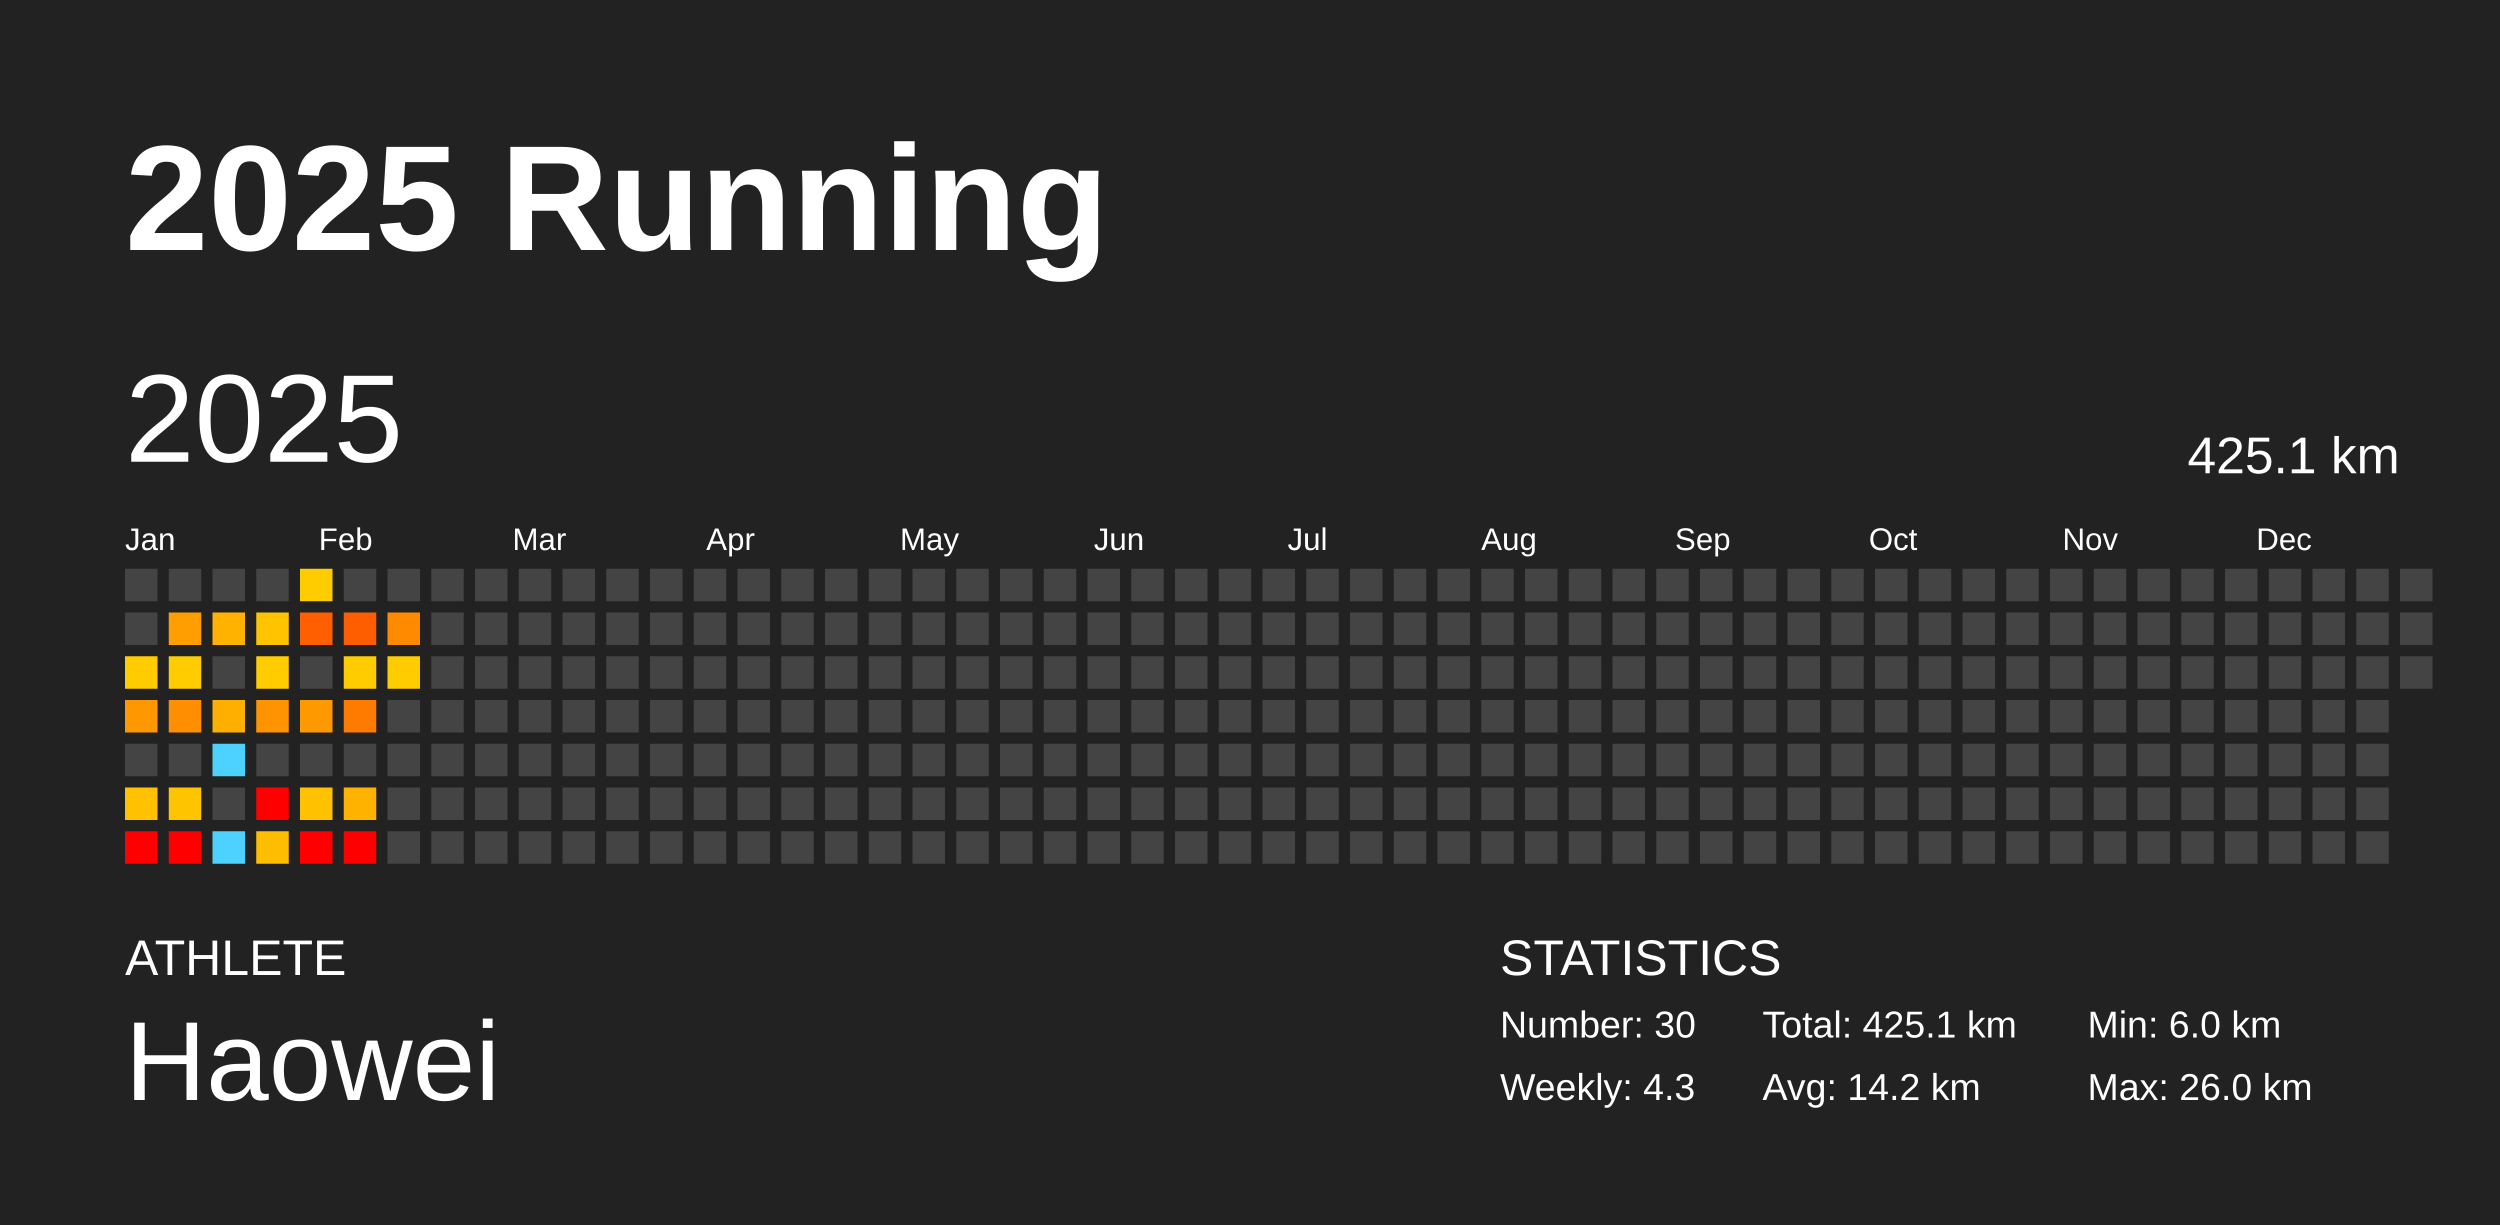
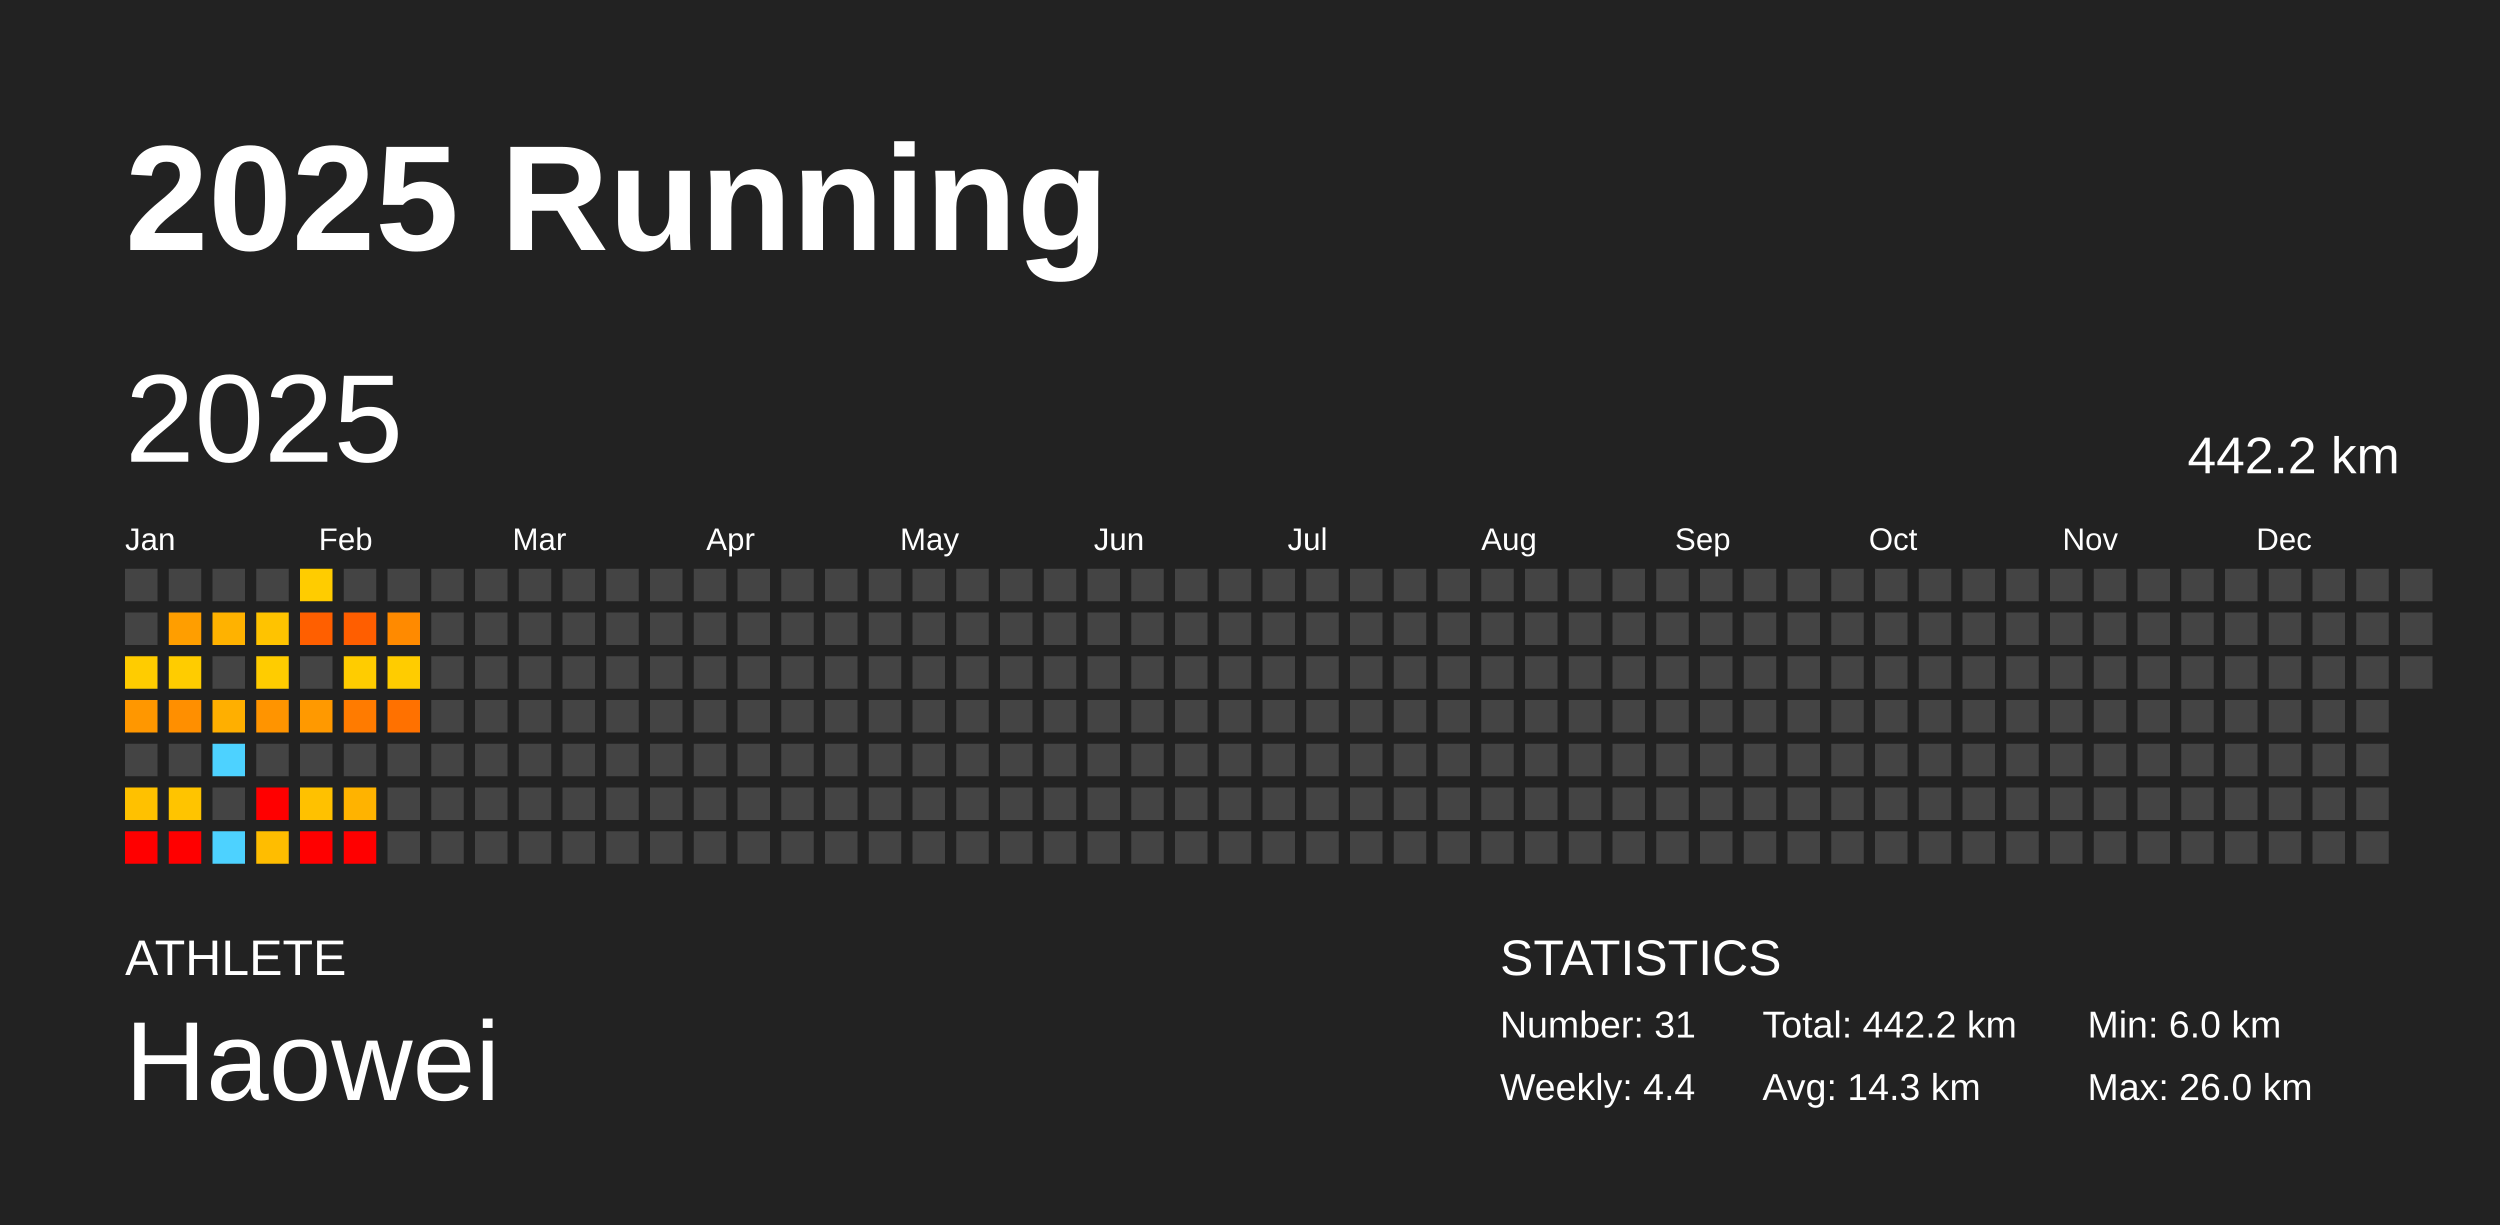
<svg xmlns="http://www.w3.org/2000/svg" baseProfile="full" height="98mm" version="1.1" viewBox="0,0,200,98" width="200mm">
  <defs />
  <rect fill="#222222" height="98" width="200" x="0" y="0" />
  <text fill="#FFFFFF" style="font-size:12px; font-family:Arial; font-weight:bold;" x="10" y="20">2025 Running</text>
  <text fill="#FFFFFF" style="font-size:4px; font-family:Arial" x="10" y="78">ATHLETE</text>
  <text fill="#FFFFFF" style="font-size:9px; font-family:Arial" x="10" y="88">Haowei</text>
  <text fill="#FFFFFF" style="font-size:4px; font-family:Arial" x="120" y="78">STATISTICS</text>
-   <text fill="#FFFFFF" style="font-size:3px; font-family:Arial" x="120" y="83">Number: 30</text>
-   <text fill="#FFFFFF" style="font-size:3px; font-family:Arial" x="120" y="88">Weekly: 4.3</text>
-   <text fill="#FFFFFF" style="font-size:3px; font-family:Arial" x="141" y="83">Total: 425.1 km</text>
-   <text fill="#FFFFFF" style="font-size:3px; font-family:Arial" x="141" y="88">Avg: 14.2 km</text>
+   <text fill="#FFFFFF" style="font-size:3px; font-family:Arial" x="120" y="83">Number: 31</text>
+   <text fill="#FFFFFF" style="font-size:3px; font-family:Arial" x="120" y="88">Weekly: 4.4</text>
+   <text fill="#FFFFFF" style="font-size:3px; font-family:Arial" x="141" y="83">Total: 442.2 km</text>
+   <text fill="#FFFFFF" style="font-size:3px; font-family:Arial" x="141" y="88">Avg: 14.3 km</text>
  <text fill="#FFFFFF" style="font-size:3px; font-family:Arial" x="167" y="83">Min: 6.0 km</text>
  <text fill="#FFFFFF" style="font-size:3px; font-family:Arial" x="167" y="88">Max: 26.0 km</text>
  <text dominant-baseline="hanging" fill="#FFFFFF" style="font-size:10.0px; font-family:Arial;" x="10" y="30">2025</text>
-   <text dominant-baseline="hanging" fill="#FFFFFF" style="font-size:4.125px; font-family:Arial;" x="175" y="35">425.1 km</text>
+   <text dominant-baseline="hanging" fill="#FFFFFF" style="font-size:4.125px; font-family:Arial;" x="175" y="35">442.2 km</text>
  <text fill="#FFFFFF" style="font-size:2.5px; font-family:Arial" x="10.0" y="44">Jan</text>
  <text fill="#FFFFFF" style="font-size:2.5px; font-family:Arial" x="25.5" y="44">Feb</text>
  <text fill="#FFFFFF" style="font-size:2.5px; font-family:Arial" x="41.0" y="44">Mar</text>
  <text fill="#FFFFFF" style="font-size:2.5px; font-family:Arial" x="56.5" y="44">Apr</text>
  <text fill="#FFFFFF" style="font-size:2.5px; font-family:Arial" x="72.0" y="44">May</text>
  <text fill="#FFFFFF" style="font-size:2.5px; font-family:Arial" x="87.5" y="44">Jun</text>
  <text fill="#FFFFFF" style="font-size:2.5px; font-family:Arial" x="103.0" y="44">Jul</text>
  <text fill="#FFFFFF" style="font-size:2.5px; font-family:Arial" x="118.5" y="44">Aug</text>
  <text fill="#FFFFFF" style="font-size:2.5px; font-family:Arial" x="134.0" y="44">Sep</text>
  <text fill="#FFFFFF" style="font-size:2.5px; font-family:Arial" x="149.5" y="44">Oct</text>
  <text fill="#FFFFFF" style="font-size:2.5px; font-family:Arial" x="165.0" y="44">Nov</text>
  <text fill="#FFFFFF" style="font-size:2.5px; font-family:Arial" x="180.5" y="44">Dec</text>
  <rect fill="#444444" height="2.6" width="2.6" x="10.0" y="45.5" />
  <rect fill="#444444" height="2.6" width="2.6" x="10.0" y="49.0" />
  <rect fill="#ffcc00" height="2.6" width="2.6" x="10.0" y="52.5" />
  <rect fill="#ff9700" height="2.6" width="2.6" x="10.0" y="56.0" />
  <rect fill="#444444" height="2.6" width="2.6" x="10.0" y="59.5" />
  <rect fill="#ffc100" height="2.6" width="2.6" x="10.0" y="63.0" />
  <rect fill="red" height="2.6" width="2.6" x="10.0" y="66.5" />
  <rect fill="#444444" height="2.6" width="2.6" x="13.5" y="45.5" />
  <rect fill="#ff9e00" height="2.6" width="2.6" x="13.5" y="49.0" />
  <rect fill="#ffcc00" height="2.6" width="2.6" x="13.5" y="52.5" />
  <rect fill="#ff8f00" height="2.6" width="2.6" x="13.5" y="56.0" />
  <rect fill="#444444" height="2.6" width="2.6" x="13.5" y="59.5" />
  <rect fill="#ffc400" height="2.6" width="2.6" x="13.5" y="63.0" />
  <rect fill="red" height="2.6" width="2.6" x="13.5" y="66.5" />
  <rect fill="#444444" height="2.6" width="2.6" x="17.0" y="45.5" />
  <rect fill="#ffb200" height="2.6" width="2.6" x="17.0" y="49.0" />
  <rect fill="#444444" height="2.6" width="2.6" x="17.0" y="52.5" />
  <rect fill="#ffaf00" height="2.6" width="2.6" x="17.0" y="56.0" />
  <rect fill="#4dd2ff" height="2.6" width="2.6" x="17.0" y="59.5" />
  <rect fill="#444444" height="2.6" width="2.6" x="17.0" y="63.0" />
  <rect fill="#4dd2ff" height="2.6" width="2.6" x="17.0" y="66.5" />
  <rect fill="#444444" height="2.6" width="2.6" x="20.5" y="45.5" />
  <rect fill="#ffc300" height="2.6" width="2.6" x="20.5" y="49.0" />
  <rect fill="#ffcc00" height="2.6" width="2.6" x="20.5" y="52.5" />
  <rect fill="#ff9400" height="2.6" width="2.6" x="20.5" y="56.0" />
  <rect fill="#444444" height="2.6" width="2.6" x="20.5" y="59.5" />
  <rect fill="red" height="2.6" width="2.6" x="20.5" y="63.0" />
  <rect fill="#ffbd00" height="2.6" width="2.6" x="20.5" y="66.5" />
  <rect fill="#ffcc00" height="2.6" width="2.6" x="24.0" y="45.5" />
  <rect fill="#ff5f00" height="2.6" width="2.6" x="24.0" y="49.0" />
  <rect fill="#444444" height="2.6" width="2.6" x="24.0" y="52.5" />
  <rect fill="#ff9900" height="2.6" width="2.6" x="24.0" y="56.0" />
  <rect fill="#444444" height="2.6" width="2.6" x="24.0" y="59.5" />
  <rect fill="#ffc100" height="2.6" width="2.6" x="24.0" y="63.0" />
  <rect fill="red" height="2.6" width="2.6" x="24.0" y="66.5" />
  <rect fill="#444444" height="2.6" width="2.6" x="27.5" y="45.5" />
  <rect fill="#ff5e00" height="2.6" width="2.6" x="27.5" y="49.0" />
  <rect fill="#ffcc00" height="2.6" width="2.6" x="27.5" y="52.5" />
  <rect fill="#ff7b00" height="2.6" width="2.6" x="27.5" y="56.0" />
  <rect fill="#444444" height="2.6" width="2.6" x="27.5" y="59.5" />
  <rect fill="#ffb300" height="2.6" width="2.6" x="27.5" y="63.0" />
  <rect fill="red" height="2.6" width="2.6" x="27.5" y="66.5" />
  <rect fill="#444444" height="2.6" width="2.6" x="31.0" y="45.5" />
  <rect fill="#ff8a00" height="2.6" width="2.6" x="31.0" y="49.0" />
  <rect fill="#ffcc00" height="2.6" width="2.6" x="31.0" y="52.5" />
-   <rect fill="#444444" height="2.6" width="2.6" x="31.0" y="56.0" />
+   <rect fill="#ff7100" height="2.6" width="2.6" x="31.0" y="56.0" />
  <rect fill="#444444" height="2.6" width="2.6" x="31.0" y="59.5" />
  <rect fill="#444444" height="2.6" width="2.6" x="31.0" y="63.0" />
  <rect fill="#444444" height="2.6" width="2.6" x="31.0" y="66.5" />
  <rect fill="#444444" height="2.6" width="2.6" x="34.5" y="45.5" />
  <rect fill="#444444" height="2.6" width="2.6" x="34.5" y="49.0" />
  <rect fill="#444444" height="2.6" width="2.6" x="34.5" y="52.5" />
  <rect fill="#444444" height="2.6" width="2.6" x="34.5" y="56.0" />
  <rect fill="#444444" height="2.6" width="2.6" x="34.5" y="59.5" />
  <rect fill="#444444" height="2.6" width="2.6" x="34.5" y="63.0" />
  <rect fill="#444444" height="2.6" width="2.6" x="34.5" y="66.5" />
  <rect fill="#444444" height="2.6" width="2.6" x="38.0" y="45.5" />
  <rect fill="#444444" height="2.6" width="2.6" x="38.0" y="49.0" />
  <rect fill="#444444" height="2.6" width="2.6" x="38.0" y="52.5" />
  <rect fill="#444444" height="2.6" width="2.6" x="38.0" y="56.0" />
  <rect fill="#444444" height="2.6" width="2.6" x="38.0" y="59.5" />
  <rect fill="#444444" height="2.6" width="2.6" x="38.0" y="63.0" />
  <rect fill="#444444" height="2.6" width="2.6" x="38.0" y="66.5" />
  <rect fill="#444444" height="2.6" width="2.6" x="41.5" y="45.5" />
  <rect fill="#444444" height="2.6" width="2.6" x="41.5" y="49.0" />
  <rect fill="#444444" height="2.6" width="2.6" x="41.5" y="52.5" />
  <rect fill="#444444" height="2.6" width="2.6" x="41.5" y="56.0" />
  <rect fill="#444444" height="2.6" width="2.6" x="41.5" y="59.5" />
  <rect fill="#444444" height="2.6" width="2.6" x="41.5" y="63.0" />
  <rect fill="#444444" height="2.6" width="2.6" x="41.5" y="66.5" />
  <rect fill="#444444" height="2.6" width="2.6" x="45.0" y="45.5" />
  <rect fill="#444444" height="2.6" width="2.6" x="45.0" y="49.0" />
  <rect fill="#444444" height="2.6" width="2.6" x="45.0" y="52.5" />
  <rect fill="#444444" height="2.6" width="2.6" x="45.0" y="56.0" />
  <rect fill="#444444" height="2.6" width="2.6" x="45.0" y="59.5" />
  <rect fill="#444444" height="2.6" width="2.6" x="45.0" y="63.0" />
  <rect fill="#444444" height="2.6" width="2.6" x="45.0" y="66.5" />
  <rect fill="#444444" height="2.6" width="2.6" x="48.5" y="45.5" />
  <rect fill="#444444" height="2.6" width="2.6" x="48.5" y="49.0" />
  <rect fill="#444444" height="2.6" width="2.6" x="48.5" y="52.5" />
  <rect fill="#444444" height="2.6" width="2.6" x="48.5" y="56.0" />
  <rect fill="#444444" height="2.6" width="2.6" x="48.5" y="59.5" />
  <rect fill="#444444" height="2.6" width="2.6" x="48.5" y="63.0" />
  <rect fill="#444444" height="2.6" width="2.6" x="48.5" y="66.5" />
  <rect fill="#444444" height="2.6" width="2.6" x="52.0" y="45.5" />
  <rect fill="#444444" height="2.6" width="2.6" x="52.0" y="49.0" />
  <rect fill="#444444" height="2.6" width="2.6" x="52.0" y="52.5" />
  <rect fill="#444444" height="2.6" width="2.6" x="52.0" y="56.0" />
  <rect fill="#444444" height="2.6" width="2.6" x="52.0" y="59.5" />
  <rect fill="#444444" height="2.6" width="2.6" x="52.0" y="63.0" />
  <rect fill="#444444" height="2.6" width="2.6" x="52.0" y="66.5" />
  <rect fill="#444444" height="2.6" width="2.6" x="55.5" y="45.5" />
  <rect fill="#444444" height="2.6" width="2.6" x="55.5" y="49.0" />
  <rect fill="#444444" height="2.6" width="2.6" x="55.5" y="52.5" />
  <rect fill="#444444" height="2.6" width="2.6" x="55.5" y="56.0" />
  <rect fill="#444444" height="2.6" width="2.6" x="55.5" y="59.5" />
  <rect fill="#444444" height="2.6" width="2.6" x="55.5" y="63.0" />
  <rect fill="#444444" height="2.6" width="2.6" x="55.5" y="66.5" />
  <rect fill="#444444" height="2.6" width="2.6" x="59.0" y="45.5" />
  <rect fill="#444444" height="2.6" width="2.6" x="59.0" y="49.0" />
  <rect fill="#444444" height="2.6" width="2.6" x="59.0" y="52.5" />
  <rect fill="#444444" height="2.6" width="2.6" x="59.0" y="56.0" />
  <rect fill="#444444" height="2.6" width="2.6" x="59.0" y="59.5" />
  <rect fill="#444444" height="2.6" width="2.6" x="59.0" y="63.0" />
  <rect fill="#444444" height="2.6" width="2.6" x="59.0" y="66.5" />
  <rect fill="#444444" height="2.6" width="2.6" x="62.5" y="45.5" />
  <rect fill="#444444" height="2.6" width="2.6" x="62.5" y="49.0" />
  <rect fill="#444444" height="2.6" width="2.6" x="62.5" y="52.5" />
  <rect fill="#444444" height="2.6" width="2.6" x="62.5" y="56.0" />
  <rect fill="#444444" height="2.6" width="2.6" x="62.5" y="59.5" />
  <rect fill="#444444" height="2.6" width="2.6" x="62.5" y="63.0" />
  <rect fill="#444444" height="2.6" width="2.6" x="62.5" y="66.5" />
  <rect fill="#444444" height="2.6" width="2.6" x="66.0" y="45.5" />
  <rect fill="#444444" height="2.6" width="2.6" x="66.0" y="49.0" />
  <rect fill="#444444" height="2.6" width="2.6" x="66.0" y="52.5" />
  <rect fill="#444444" height="2.6" width="2.6" x="66.0" y="56.0" />
  <rect fill="#444444" height="2.6" width="2.6" x="66.0" y="59.5" />
  <rect fill="#444444" height="2.6" width="2.6" x="66.0" y="63.0" />
  <rect fill="#444444" height="2.6" width="2.6" x="66.0" y="66.5" />
  <rect fill="#444444" height="2.6" width="2.6" x="69.5" y="45.5" />
  <rect fill="#444444" height="2.6" width="2.6" x="69.5" y="49.0" />
  <rect fill="#444444" height="2.6" width="2.6" x="69.5" y="52.5" />
  <rect fill="#444444" height="2.6" width="2.6" x="69.5" y="56.0" />
  <rect fill="#444444" height="2.6" width="2.6" x="69.5" y="59.5" />
  <rect fill="#444444" height="2.6" width="2.6" x="69.5" y="63.0" />
  <rect fill="#444444" height="2.6" width="2.6" x="69.5" y="66.5" />
  <rect fill="#444444" height="2.6" width="2.6" x="73.0" y="45.5" />
  <rect fill="#444444" height="2.6" width="2.6" x="73.0" y="49.0" />
  <rect fill="#444444" height="2.6" width="2.6" x="73.0" y="52.5" />
  <rect fill="#444444" height="2.6" width="2.6" x="73.0" y="56.0" />
  <rect fill="#444444" height="2.6" width="2.6" x="73.0" y="59.5" />
  <rect fill="#444444" height="2.6" width="2.6" x="73.0" y="63.0" />
  <rect fill="#444444" height="2.6" width="2.6" x="73.0" y="66.5" />
  <rect fill="#444444" height="2.6" width="2.6" x="76.5" y="45.5" />
  <rect fill="#444444" height="2.6" width="2.6" x="76.5" y="49.0" />
  <rect fill="#444444" height="2.6" width="2.6" x="76.5" y="52.5" />
  <rect fill="#444444" height="2.6" width="2.6" x="76.5" y="56.0" />
  <rect fill="#444444" height="2.6" width="2.6" x="76.5" y="59.5" />
  <rect fill="#444444" height="2.6" width="2.6" x="76.5" y="63.0" />
  <rect fill="#444444" height="2.6" width="2.6" x="76.5" y="66.5" />
  <rect fill="#444444" height="2.6" width="2.6" x="80.0" y="45.5" />
  <rect fill="#444444" height="2.6" width="2.6" x="80.0" y="49.0" />
  <rect fill="#444444" height="2.6" width="2.6" x="80.0" y="52.5" />
  <rect fill="#444444" height="2.6" width="2.6" x="80.0" y="56.0" />
  <rect fill="#444444" height="2.6" width="2.6" x="80.0" y="59.5" />
  <rect fill="#444444" height="2.6" width="2.6" x="80.0" y="63.0" />
  <rect fill="#444444" height="2.6" width="2.6" x="80.0" y="66.5" />
  <rect fill="#444444" height="2.6" width="2.6" x="83.5" y="45.5" />
  <rect fill="#444444" height="2.6" width="2.6" x="83.5" y="49.0" />
  <rect fill="#444444" height="2.6" width="2.6" x="83.5" y="52.5" />
  <rect fill="#444444" height="2.6" width="2.6" x="83.5" y="56.0" />
  <rect fill="#444444" height="2.6" width="2.6" x="83.5" y="59.5" />
  <rect fill="#444444" height="2.6" width="2.6" x="83.5" y="63.0" />
  <rect fill="#444444" height="2.6" width="2.6" x="83.5" y="66.5" />
  <rect fill="#444444" height="2.6" width="2.6" x="87.0" y="45.5" />
  <rect fill="#444444" height="2.6" width="2.6" x="87.0" y="49.0" />
  <rect fill="#444444" height="2.6" width="2.6" x="87.0" y="52.5" />
  <rect fill="#444444" height="2.6" width="2.6" x="87.0" y="56.0" />
  <rect fill="#444444" height="2.6" width="2.6" x="87.0" y="59.5" />
  <rect fill="#444444" height="2.6" width="2.6" x="87.0" y="63.0" />
  <rect fill="#444444" height="2.6" width="2.6" x="87.0" y="66.5" />
  <rect fill="#444444" height="2.6" width="2.6" x="90.5" y="45.5" />
  <rect fill="#444444" height="2.6" width="2.6" x="90.5" y="49.0" />
  <rect fill="#444444" height="2.6" width="2.6" x="90.5" y="52.5" />
  <rect fill="#444444" height="2.6" width="2.6" x="90.5" y="56.0" />
  <rect fill="#444444" height="2.6" width="2.6" x="90.5" y="59.5" />
  <rect fill="#444444" height="2.6" width="2.6" x="90.5" y="63.0" />
  <rect fill="#444444" height="2.6" width="2.6" x="90.5" y="66.5" />
  <rect fill="#444444" height="2.6" width="2.6" x="94.0" y="45.5" />
  <rect fill="#444444" height="2.6" width="2.6" x="94.0" y="49.0" />
  <rect fill="#444444" height="2.6" width="2.6" x="94.0" y="52.5" />
  <rect fill="#444444" height="2.6" width="2.6" x="94.0" y="56.0" />
  <rect fill="#444444" height="2.6" width="2.6" x="94.0" y="59.5" />
  <rect fill="#444444" height="2.6" width="2.6" x="94.0" y="63.0" />
  <rect fill="#444444" height="2.6" width="2.6" x="94.0" y="66.5" />
  <rect fill="#444444" height="2.6" width="2.6" x="97.5" y="45.5" />
  <rect fill="#444444" height="2.6" width="2.6" x="97.5" y="49.0" />
  <rect fill="#444444" height="2.6" width="2.6" x="97.5" y="52.5" />
  <rect fill="#444444" height="2.6" width="2.6" x="97.5" y="56.0" />
  <rect fill="#444444" height="2.6" width="2.6" x="97.5" y="59.5" />
  <rect fill="#444444" height="2.6" width="2.6" x="97.5" y="63.0" />
  <rect fill="#444444" height="2.6" width="2.6" x="97.5" y="66.5" />
  <rect fill="#444444" height="2.6" width="2.6" x="101.0" y="45.5" />
  <rect fill="#444444" height="2.6" width="2.6" x="101.0" y="49.0" />
  <rect fill="#444444" height="2.6" width="2.6" x="101.0" y="52.5" />
  <rect fill="#444444" height="2.6" width="2.6" x="101.0" y="56.0" />
  <rect fill="#444444" height="2.6" width="2.6" x="101.0" y="59.5" />
  <rect fill="#444444" height="2.6" width="2.6" x="101.0" y="63.0" />
  <rect fill="#444444" height="2.6" width="2.6" x="101.0" y="66.5" />
  <rect fill="#444444" height="2.6" width="2.6" x="104.5" y="45.5" />
  <rect fill="#444444" height="2.6" width="2.6" x="104.5" y="49.0" />
  <rect fill="#444444" height="2.6" width="2.6" x="104.5" y="52.5" />
  <rect fill="#444444" height="2.6" width="2.6" x="104.5" y="56.0" />
  <rect fill="#444444" height="2.6" width="2.6" x="104.5" y="59.5" />
  <rect fill="#444444" height="2.6" width="2.6" x="104.5" y="63.0" />
  <rect fill="#444444" height="2.6" width="2.6" x="104.5" y="66.5" />
  <rect fill="#444444" height="2.6" width="2.6" x="108.0" y="45.5" />
  <rect fill="#444444" height="2.6" width="2.6" x="108.0" y="49.0" />
  <rect fill="#444444" height="2.6" width="2.6" x="108.0" y="52.5" />
  <rect fill="#444444" height="2.6" width="2.6" x="108.0" y="56.0" />
  <rect fill="#444444" height="2.6" width="2.6" x="108.0" y="59.5" />
  <rect fill="#444444" height="2.6" width="2.6" x="108.0" y="63.0" />
  <rect fill="#444444" height="2.6" width="2.6" x="108.0" y="66.5" />
  <rect fill="#444444" height="2.6" width="2.6" x="111.5" y="45.5" />
  <rect fill="#444444" height="2.6" width="2.6" x="111.5" y="49.0" />
  <rect fill="#444444" height="2.6" width="2.6" x="111.5" y="52.5" />
  <rect fill="#444444" height="2.6" width="2.6" x="111.5" y="56.0" />
  <rect fill="#444444" height="2.6" width="2.6" x="111.5" y="59.5" />
  <rect fill="#444444" height="2.6" width="2.6" x="111.5" y="63.0" />
  <rect fill="#444444" height="2.6" width="2.6" x="111.5" y="66.5" />
  <rect fill="#444444" height="2.6" width="2.6" x="115.0" y="45.5" />
  <rect fill="#444444" height="2.6" width="2.6" x="115.0" y="49.0" />
  <rect fill="#444444" height="2.6" width="2.6" x="115.0" y="52.5" />
  <rect fill="#444444" height="2.6" width="2.6" x="115.0" y="56.0" />
  <rect fill="#444444" height="2.6" width="2.6" x="115.0" y="59.5" />
  <rect fill="#444444" height="2.6" width="2.6" x="115.0" y="63.0" />
  <rect fill="#444444" height="2.6" width="2.6" x="115.0" y="66.5" />
  <rect fill="#444444" height="2.6" width="2.6" x="118.5" y="45.5" />
  <rect fill="#444444" height="2.6" width="2.6" x="118.5" y="49.0" />
  <rect fill="#444444" height="2.6" width="2.6" x="118.5" y="52.5" />
  <rect fill="#444444" height="2.6" width="2.6" x="118.5" y="56.0" />
  <rect fill="#444444" height="2.6" width="2.6" x="118.5" y="59.5" />
  <rect fill="#444444" height="2.6" width="2.6" x="118.5" y="63.0" />
  <rect fill="#444444" height="2.6" width="2.6" x="118.5" y="66.5" />
  <rect fill="#444444" height="2.6" width="2.6" x="122.0" y="45.5" />
  <rect fill="#444444" height="2.6" width="2.6" x="122.0" y="49.0" />
  <rect fill="#444444" height="2.6" width="2.6" x="122.0" y="52.5" />
  <rect fill="#444444" height="2.6" width="2.6" x="122.0" y="56.0" />
  <rect fill="#444444" height="2.6" width="2.6" x="122.0" y="59.5" />
  <rect fill="#444444" height="2.6" width="2.6" x="122.0" y="63.0" />
  <rect fill="#444444" height="2.6" width="2.6" x="122.0" y="66.5" />
  <rect fill="#444444" height="2.6" width="2.6" x="125.5" y="45.5" />
  <rect fill="#444444" height="2.6" width="2.6" x="125.5" y="49.0" />
  <rect fill="#444444" height="2.6" width="2.6" x="125.5" y="52.5" />
  <rect fill="#444444" height="2.6" width="2.6" x="125.5" y="56.0" />
  <rect fill="#444444" height="2.6" width="2.6" x="125.5" y="59.5" />
  <rect fill="#444444" height="2.6" width="2.6" x="125.5" y="63.0" />
  <rect fill="#444444" height="2.6" width="2.6" x="125.5" y="66.5" />
  <rect fill="#444444" height="2.6" width="2.6" x="129.0" y="45.5" />
  <rect fill="#444444" height="2.6" width="2.6" x="129.0" y="49.0" />
  <rect fill="#444444" height="2.6" width="2.6" x="129.0" y="52.5" />
  <rect fill="#444444" height="2.6" width="2.6" x="129.0" y="56.0" />
  <rect fill="#444444" height="2.6" width="2.6" x="129.0" y="59.5" />
  <rect fill="#444444" height="2.6" width="2.6" x="129.0" y="63.0" />
  <rect fill="#444444" height="2.6" width="2.6" x="129.0" y="66.5" />
  <rect fill="#444444" height="2.6" width="2.6" x="132.5" y="45.5" />
  <rect fill="#444444" height="2.6" width="2.6" x="132.5" y="49.0" />
  <rect fill="#444444" height="2.6" width="2.6" x="132.5" y="52.5" />
  <rect fill="#444444" height="2.6" width="2.6" x="132.5" y="56.0" />
  <rect fill="#444444" height="2.6" width="2.6" x="132.5" y="59.5" />
  <rect fill="#444444" height="2.6" width="2.6" x="132.5" y="63.0" />
  <rect fill="#444444" height="2.6" width="2.6" x="132.5" y="66.5" />
  <rect fill="#444444" height="2.6" width="2.6" x="136.0" y="45.5" />
  <rect fill="#444444" height="2.6" width="2.6" x="136.0" y="49.0" />
  <rect fill="#444444" height="2.6" width="2.6" x="136.0" y="52.5" />
  <rect fill="#444444" height="2.6" width="2.6" x="136.0" y="56.0" />
  <rect fill="#444444" height="2.6" width="2.6" x="136.0" y="59.5" />
  <rect fill="#444444" height="2.6" width="2.6" x="136.0" y="63.0" />
  <rect fill="#444444" height="2.6" width="2.6" x="136.0" y="66.5" />
  <rect fill="#444444" height="2.6" width="2.6" x="139.5" y="45.5" />
  <rect fill="#444444" height="2.6" width="2.6" x="139.5" y="49.0" />
  <rect fill="#444444" height="2.6" width="2.6" x="139.5" y="52.5" />
  <rect fill="#444444" height="2.6" width="2.6" x="139.5" y="56.0" />
  <rect fill="#444444" height="2.6" width="2.6" x="139.5" y="59.5" />
  <rect fill="#444444" height="2.6" width="2.6" x="139.5" y="63.0" />
  <rect fill="#444444" height="2.6" width="2.6" x="139.5" y="66.5" />
  <rect fill="#444444" height="2.6" width="2.6" x="143.0" y="45.5" />
  <rect fill="#444444" height="2.6" width="2.6" x="143.0" y="49.0" />
  <rect fill="#444444" height="2.6" width="2.6" x="143.0" y="52.5" />
  <rect fill="#444444" height="2.6" width="2.6" x="143.0" y="56.0" />
  <rect fill="#444444" height="2.6" width="2.6" x="143.0" y="59.5" />
  <rect fill="#444444" height="2.6" width="2.6" x="143.0" y="63.0" />
  <rect fill="#444444" height="2.6" width="2.6" x="143.0" y="66.5" />
  <rect fill="#444444" height="2.6" width="2.6" x="146.5" y="45.5" />
  <rect fill="#444444" height="2.6" width="2.6" x="146.5" y="49.0" />
  <rect fill="#444444" height="2.6" width="2.6" x="146.5" y="52.5" />
  <rect fill="#444444" height="2.6" width="2.6" x="146.5" y="56.0" />
  <rect fill="#444444" height="2.6" width="2.6" x="146.5" y="59.5" />
  <rect fill="#444444" height="2.6" width="2.6" x="146.5" y="63.0" />
  <rect fill="#444444" height="2.6" width="2.6" x="146.5" y="66.5" />
  <rect fill="#444444" height="2.6" width="2.6" x="150.0" y="45.5" />
  <rect fill="#444444" height="2.6" width="2.6" x="150.0" y="49.0" />
  <rect fill="#444444" height="2.6" width="2.6" x="150.0" y="52.5" />
  <rect fill="#444444" height="2.6" width="2.6" x="150.0" y="56.0" />
  <rect fill="#444444" height="2.6" width="2.6" x="150.0" y="59.5" />
  <rect fill="#444444" height="2.6" width="2.6" x="150.0" y="63.0" />
  <rect fill="#444444" height="2.6" width="2.6" x="150.0" y="66.5" />
  <rect fill="#444444" height="2.6" width="2.6" x="153.5" y="45.5" />
  <rect fill="#444444" height="2.6" width="2.6" x="153.5" y="49.0" />
  <rect fill="#444444" height="2.6" width="2.6" x="153.5" y="52.5" />
  <rect fill="#444444" height="2.6" width="2.6" x="153.5" y="56.0" />
  <rect fill="#444444" height="2.6" width="2.6" x="153.5" y="59.5" />
  <rect fill="#444444" height="2.6" width="2.6" x="153.5" y="63.0" />
  <rect fill="#444444" height="2.6" width="2.6" x="153.5" y="66.5" />
  <rect fill="#444444" height="2.6" width="2.6" x="157.0" y="45.5" />
  <rect fill="#444444" height="2.6" width="2.6" x="157.0" y="49.0" />
  <rect fill="#444444" height="2.6" width="2.6" x="157.0" y="52.5" />
  <rect fill="#444444" height="2.6" width="2.6" x="157.0" y="56.0" />
  <rect fill="#444444" height="2.6" width="2.6" x="157.0" y="59.5" />
  <rect fill="#444444" height="2.6" width="2.6" x="157.0" y="63.0" />
  <rect fill="#444444" height="2.6" width="2.6" x="157.0" y="66.5" />
  <rect fill="#444444" height="2.6" width="2.6" x="160.5" y="45.5" />
  <rect fill="#444444" height="2.6" width="2.6" x="160.5" y="49.0" />
  <rect fill="#444444" height="2.6" width="2.6" x="160.5" y="52.5" />
  <rect fill="#444444" height="2.6" width="2.6" x="160.5" y="56.0" />
  <rect fill="#444444" height="2.6" width="2.6" x="160.5" y="59.5" />
  <rect fill="#444444" height="2.6" width="2.6" x="160.5" y="63.0" />
  <rect fill="#444444" height="2.6" width="2.6" x="160.5" y="66.5" />
  <rect fill="#444444" height="2.6" width="2.6" x="164.0" y="45.5" />
  <rect fill="#444444" height="2.6" width="2.6" x="164.0" y="49.0" />
  <rect fill="#444444" height="2.6" width="2.6" x="164.0" y="52.5" />
  <rect fill="#444444" height="2.6" width="2.6" x="164.0" y="56.0" />
  <rect fill="#444444" height="2.6" width="2.6" x="164.0" y="59.5" />
  <rect fill="#444444" height="2.6" width="2.6" x="164.0" y="63.0" />
  <rect fill="#444444" height="2.6" width="2.6" x="164.0" y="66.5" />
  <rect fill="#444444" height="2.6" width="2.6" x="167.5" y="45.5" />
  <rect fill="#444444" height="2.6" width="2.6" x="167.5" y="49.0" />
  <rect fill="#444444" height="2.6" width="2.6" x="167.5" y="52.5" />
  <rect fill="#444444" height="2.6" width="2.6" x="167.5" y="56.0" />
  <rect fill="#444444" height="2.6" width="2.6" x="167.5" y="59.5" />
  <rect fill="#444444" height="2.6" width="2.6" x="167.5" y="63.0" />
  <rect fill="#444444" height="2.6" width="2.6" x="167.5" y="66.5" />
  <rect fill="#444444" height="2.6" width="2.6" x="171.0" y="45.5" />
  <rect fill="#444444" height="2.6" width="2.6" x="171.0" y="49.0" />
  <rect fill="#444444" height="2.6" width="2.6" x="171.0" y="52.5" />
  <rect fill="#444444" height="2.6" width="2.6" x="171.0" y="56.0" />
  <rect fill="#444444" height="2.6" width="2.6" x="171.0" y="59.5" />
  <rect fill="#444444" height="2.6" width="2.6" x="171.0" y="63.0" />
  <rect fill="#444444" height="2.6" width="2.6" x="171.0" y="66.5" />
  <rect fill="#444444" height="2.6" width="2.6" x="174.5" y="45.5" />
  <rect fill="#444444" height="2.6" width="2.6" x="174.5" y="49.0" />
  <rect fill="#444444" height="2.6" width="2.6" x="174.5" y="52.5" />
  <rect fill="#444444" height="2.6" width="2.6" x="174.5" y="56.0" />
  <rect fill="#444444" height="2.6" width="2.6" x="174.5" y="59.5" />
  <rect fill="#444444" height="2.6" width="2.6" x="174.5" y="63.0" />
  <rect fill="#444444" height="2.6" width="2.6" x="174.5" y="66.5" />
  <rect fill="#444444" height="2.6" width="2.6" x="178.0" y="45.5" />
  <rect fill="#444444" height="2.6" width="2.6" x="178.0" y="49.0" />
  <rect fill="#444444" height="2.6" width="2.6" x="178.0" y="52.5" />
  <rect fill="#444444" height="2.6" width="2.6" x="178.0" y="56.0" />
  <rect fill="#444444" height="2.6" width="2.6" x="178.0" y="59.5" />
  <rect fill="#444444" height="2.6" width="2.6" x="178.0" y="63.0" />
  <rect fill="#444444" height="2.6" width="2.6" x="178.0" y="66.5" />
  <rect fill="#444444" height="2.6" width="2.6" x="181.5" y="45.5" />
  <rect fill="#444444" height="2.6" width="2.6" x="181.5" y="49.0" />
  <rect fill="#444444" height="2.6" width="2.6" x="181.5" y="52.5" />
  <rect fill="#444444" height="2.6" width="2.6" x="181.5" y="56.0" />
  <rect fill="#444444" height="2.6" width="2.6" x="181.5" y="59.5" />
  <rect fill="#444444" height="2.6" width="2.6" x="181.5" y="63.0" />
  <rect fill="#444444" height="2.6" width="2.6" x="181.5" y="66.5" />
  <rect fill="#444444" height="2.6" width="2.6" x="185.0" y="45.5" />
  <rect fill="#444444" height="2.6" width="2.6" x="185.0" y="49.0" />
  <rect fill="#444444" height="2.6" width="2.6" x="185.0" y="52.5" />
  <rect fill="#444444" height="2.6" width="2.6" x="185.0" y="56.0" />
  <rect fill="#444444" height="2.6" width="2.6" x="185.0" y="59.5" />
  <rect fill="#444444" height="2.6" width="2.6" x="185.0" y="63.0" />
  <rect fill="#444444" height="2.6" width="2.6" x="185.0" y="66.5" />
  <rect fill="#444444" height="2.6" width="2.6" x="188.5" y="45.5" />
  <rect fill="#444444" height="2.6" width="2.6" x="188.5" y="49.0" />
  <rect fill="#444444" height="2.6" width="2.6" x="188.5" y="52.5" />
  <rect fill="#444444" height="2.6" width="2.6" x="188.5" y="56.0" />
  <rect fill="#444444" height="2.6" width="2.6" x="188.5" y="59.5" />
  <rect fill="#444444" height="2.6" width="2.6" x="188.5" y="63.0" />
  <rect fill="#444444" height="2.6" width="2.6" x="188.5" y="66.5" />
  <rect fill="#444444" height="2.6" width="2.6" x="192.0" y="45.5" />
  <rect fill="#444444" height="2.6" width="2.6" x="192.0" y="49.0" />
  <rect fill="#444444" height="2.6" width="2.6" x="192.0" y="52.5" />
</svg>
